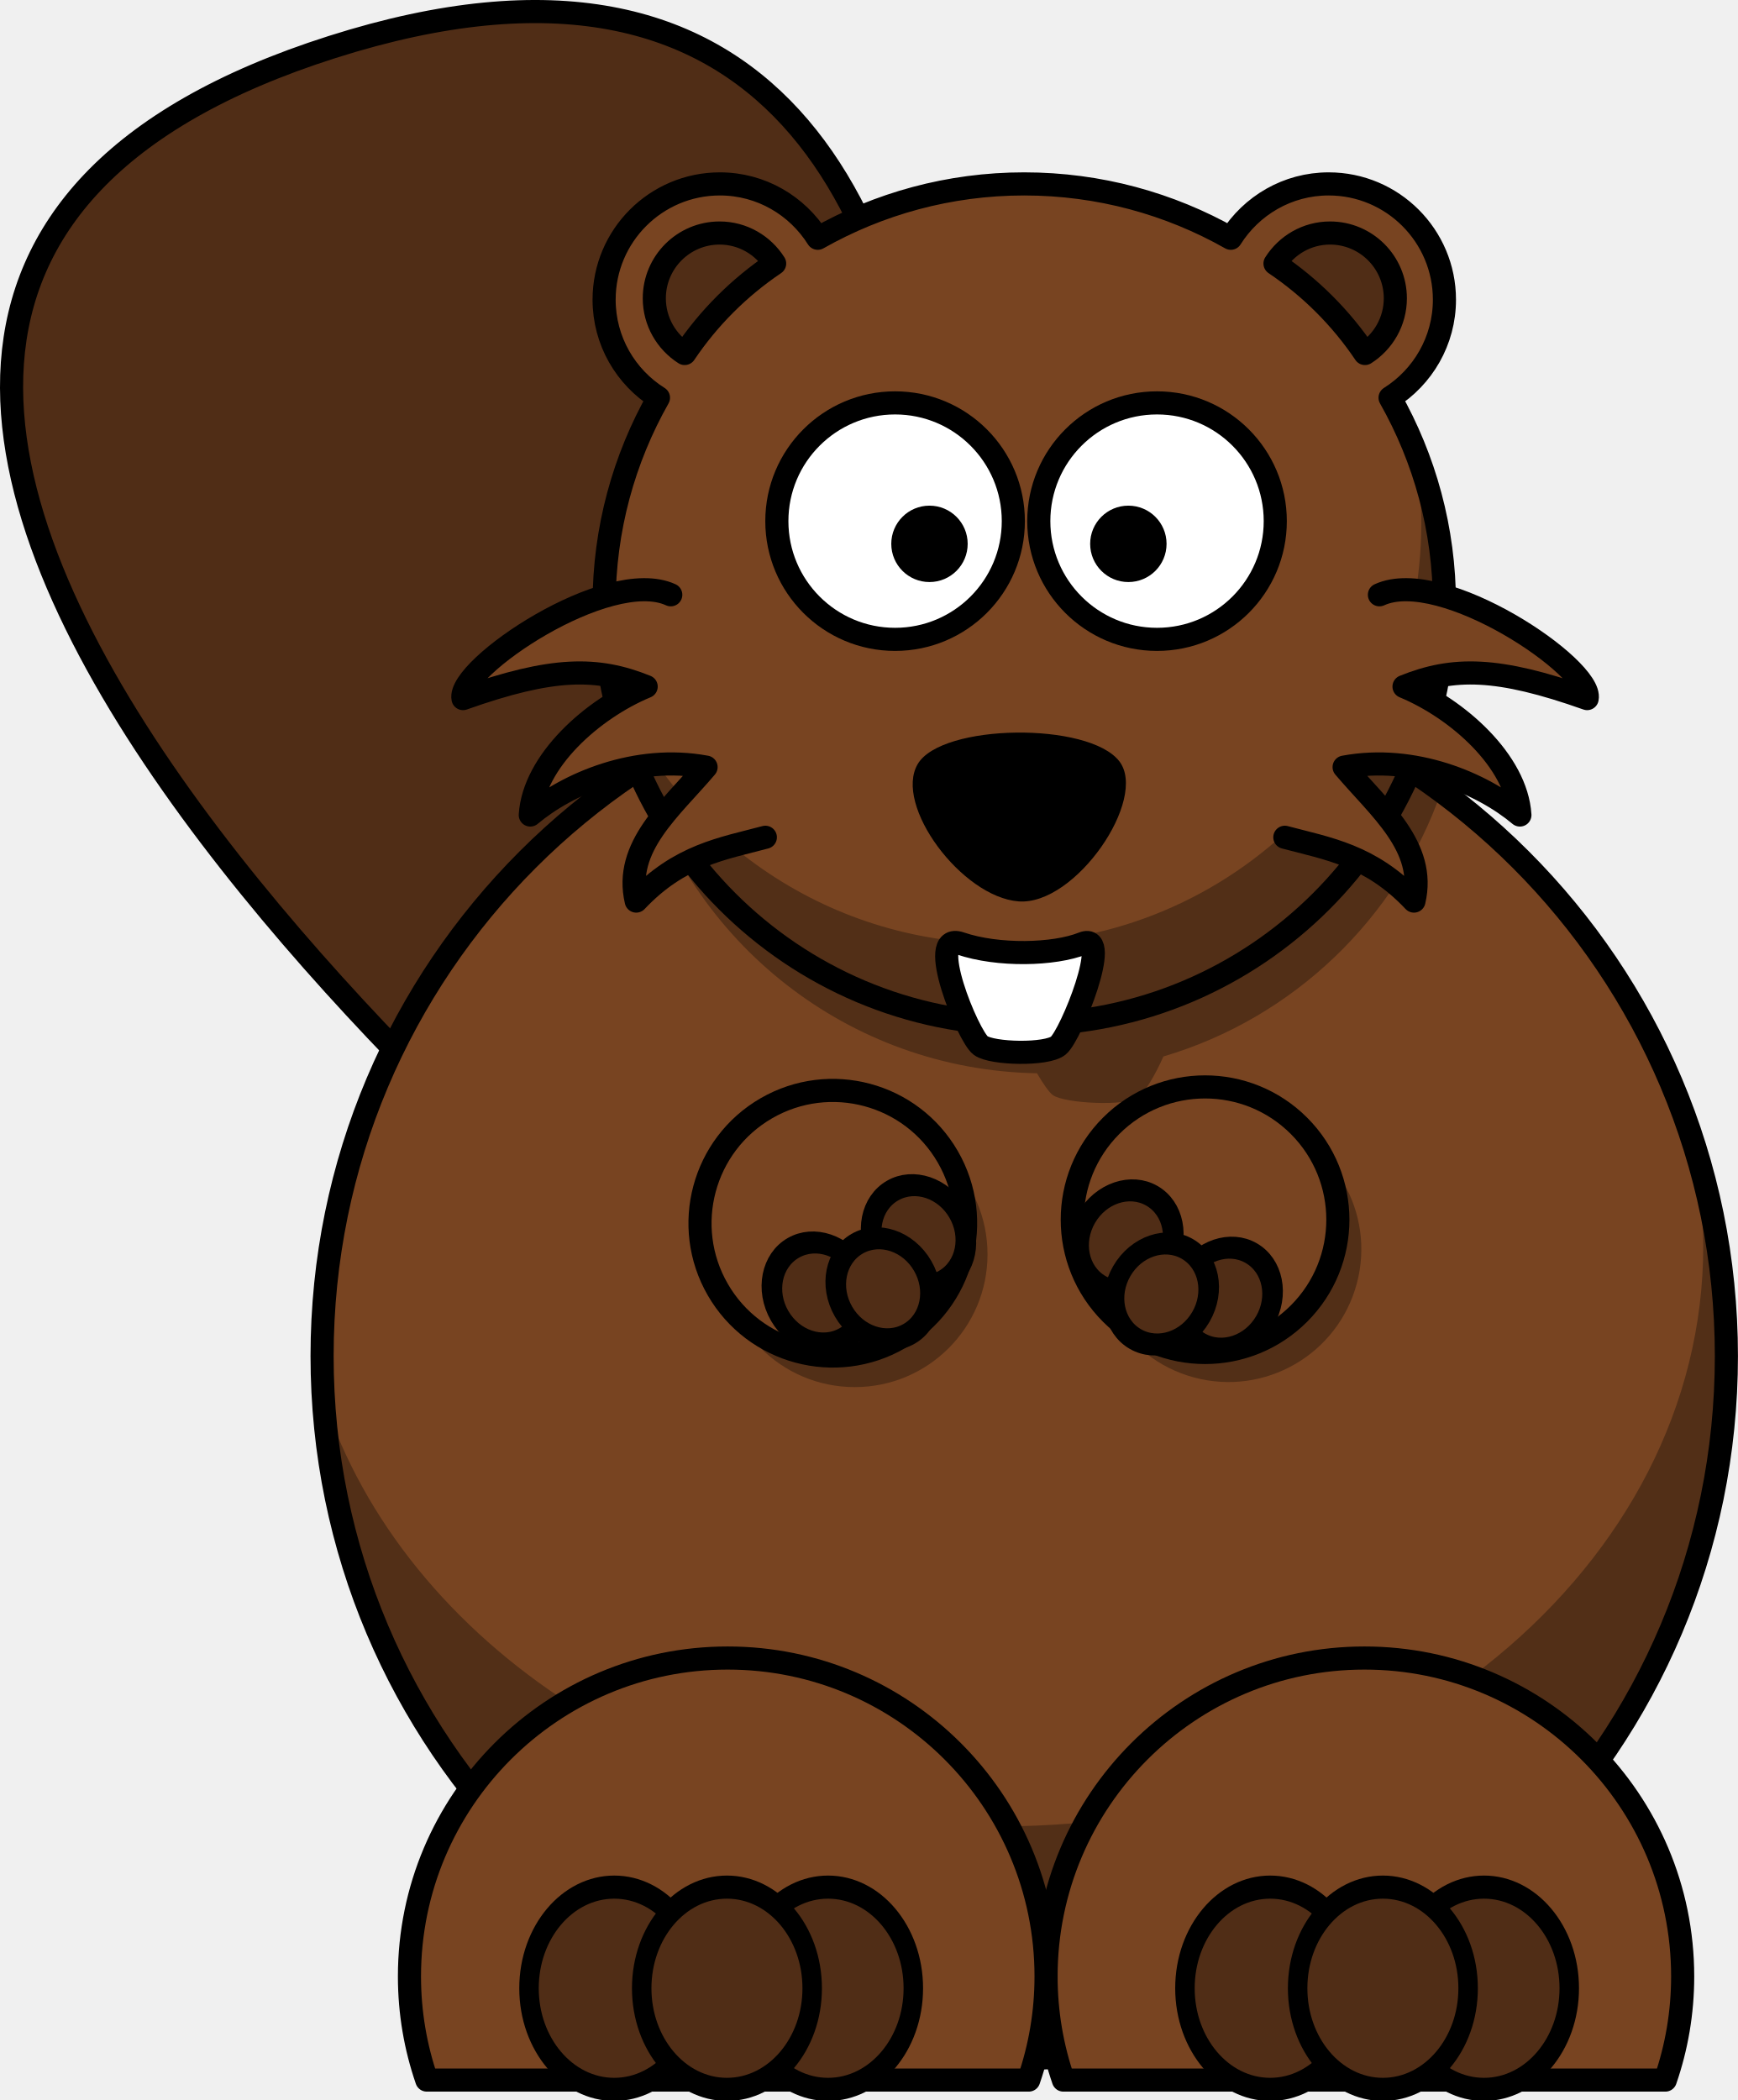
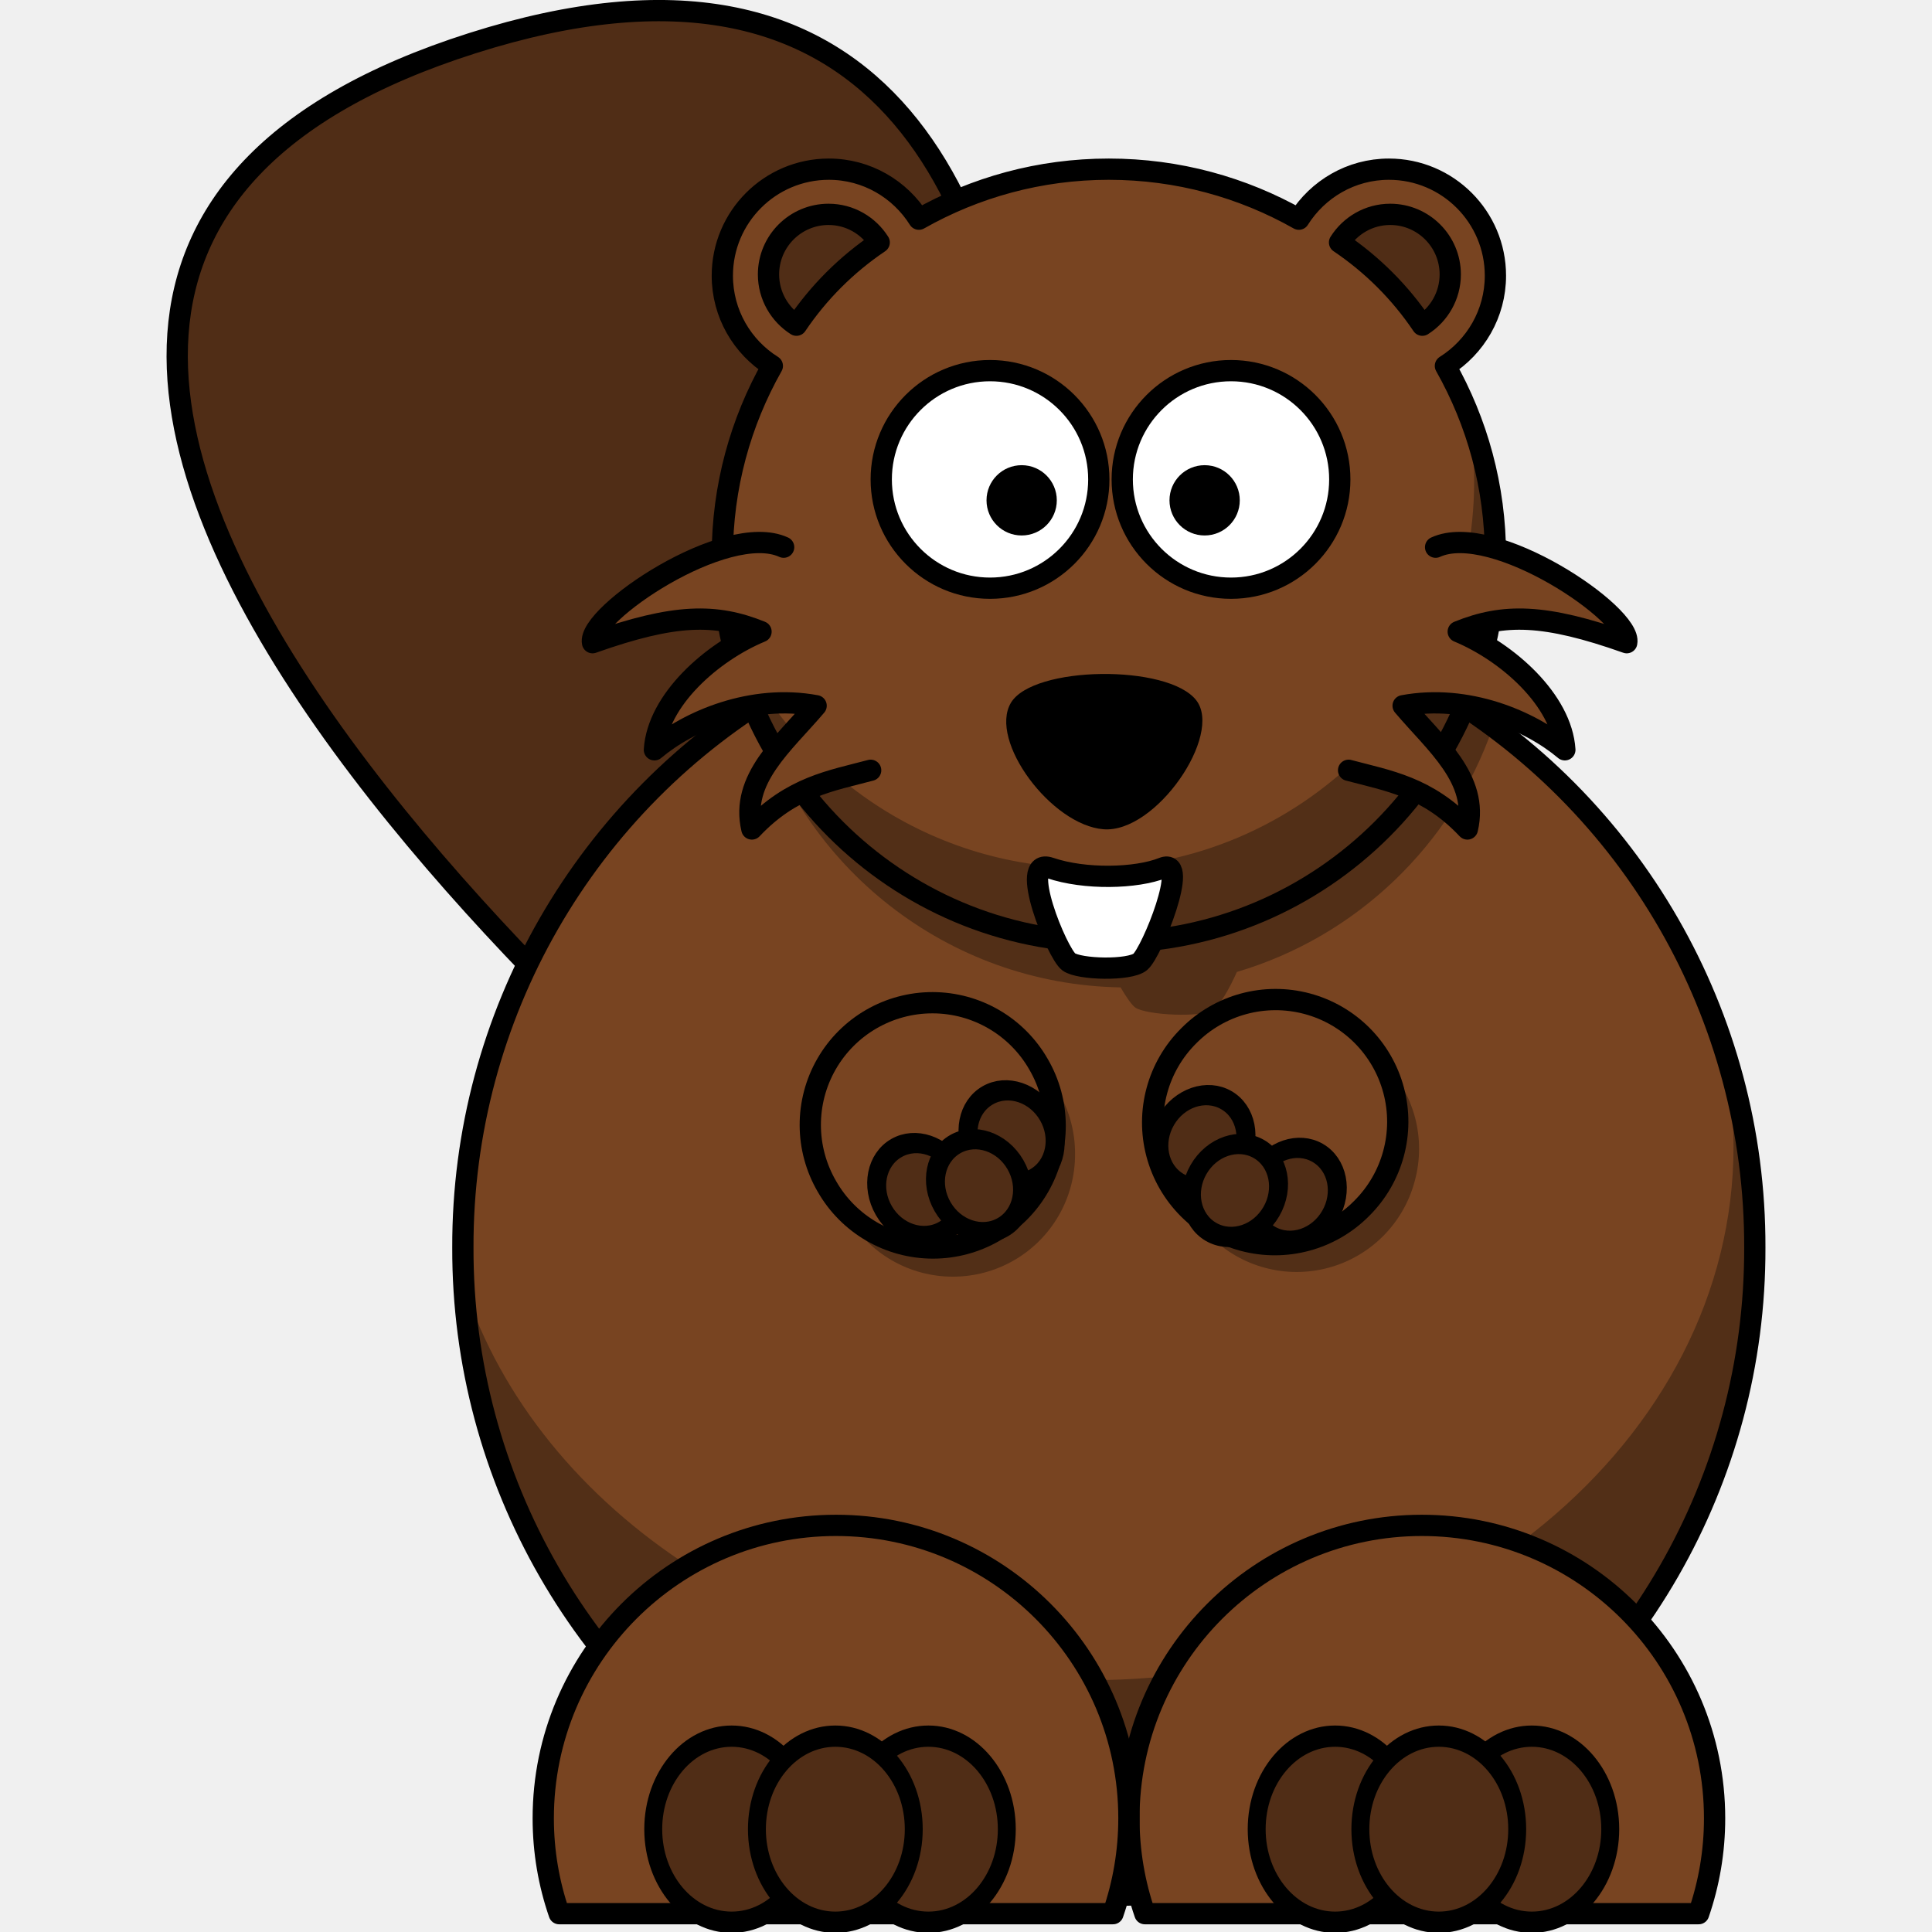
- <svg xmlns="http://www.w3.org/2000/svg" version="1.0" width="300.727" height="363.384" id="svg2">
+ <svg xmlns="http://www.w3.org/2000/svg" version="1.0" width="363.38" height="363.38" id="svg2">
  <defs id="defs4" />
-   <g transform="translate(-188.2314,-327.3145)" id="layer1">
-     <path d="M 305.139,553.934 C 305.139,553.934 92.502,384.164 245.742,335.438 C 399.184,286.647 339.08,545.449 339.08,545.449 L 305.139,553.934 z" id="path3223" style="fill:#502d16;fill-opacity:1;fill-rule:evenodd;stroke:#000000;stroke-width:4;stroke-linecap:butt;stroke-linejoin:round;stroke-miterlimit:4;stroke-dasharray:none;stroke-opacity:1" />
-     <path d="M 513.69,561.965 A 121.498,121.498 0 1 1 270.694,561.965 A 121.498,121.498 0 1 1 513.69,561.965 z" transform="translate(-26.73068,0)" id="path2385" style="fill:#784421;fill-opacity:1;fill-rule:nonzero;stroke:#000000;stroke-width:4;stroke-linecap:round;stroke-linejoin:round;stroke-miterlimit:4;stroke-dasharray:none;stroke-opacity:1" />
-     <path d="M 177.219,113.156 C 152.714,113.156 129.905,120.411 110.812,132.906 C 119.352,162.994 146.762,185.15 179.438,185.719 C 180.518,187.57 181.547,189.039 182.188,189.5 C 184.201,190.948 195.048,191.505 197.062,189.844 C 198.05,189.03 199.849,186.126 201.312,182.812 C 223.789,176.175 241.745,158.929 249.406,136.906 C 229.22,121.967 204.241,113.156 177.219,113.156 z" transform="translate(188.2314,327.3145)" id="path3302" style="fill:#000000;fill-opacity:0.314;fill-rule:nonzero;stroke:none;stroke-width:4;stroke-linecap:round;stroke-linejoin:round;stroke-miterlimit:4;stroke-dasharray:none;stroke-opacity:1" />
-     <path d="M 440.036,422.841 A 49.103,49.103 0 1 1 341.83,422.841 A 49.103,49.103 0 1 1 440.036,422.841 z" transform="matrix(0.4679487,-6.2367319e-8,6.2367319e-8,0.4679487,153.1932,346.4934)" id="path3242" style="fill:#000000;fill-opacity:0.314;fill-rule:nonzero;stroke:none;stroke-width:8.548;stroke-linecap:round;stroke-linejoin:round;stroke-miterlimit:4;stroke-dasharray:none;stroke-opacity:1" />
-     <path d="M 365.457,440.469 C 352.531,440.469 340.082,442.506 328.394,446.25 C 338.908,443.795 349.996,442.469 361.457,442.469 C 392.894,442.469 421.564,452.347 443.144,468.562 C 422.08,451.021 394.99,440.469 365.457,440.469 z M 480.519,522.844 C 482.114,529.332 482.957,536.031 482.957,542.906 C 482.957,598.35 428.524,643.344 361.457,643.344 C 305.373,643.344 258.146,611.885 244.176,569.156 C 247.9,632.881 300.803,683.469 365.457,683.469 C 432.524,683.469 486.957,629.035 486.957,561.969 C 486.957,548.286 484.695,535.12 480.519,522.844 z" id="path3276" style="fill:#000000;fill-opacity:0.314;fill-rule:nonzero;stroke:none;stroke-width:4;stroke-linecap:round;stroke-linejoin:round;stroke-miterlimit:4;stroke-dasharray:none;stroke-opacity:1" />
-     <path d="M 97.562,21.875 C 86.507,21.875 77.531,30.851 77.531,41.906 C 77.531,49.061 81.289,55.332 86.938,58.875 C 80.966,69.429 77.531,81.61 77.531,94.594 C 77.531,134.728 110.084,167.312 150.219,167.312 C 190.353,167.312 222.938,134.728 222.938,94.594 C 222.938,81.61 219.502,69.429 213.531,58.875 C 219.167,55.33 222.938,49.051 222.938,41.906 C 222.938,30.851 213.962,21.875 202.906,21.875 C 195.761,21.875 189.514,25.646 185.969,31.281 C 175.409,25.302 163.212,21.875 150.219,21.875 C 137.229,21.875 125.058,25.305 114.5,31.281 C 110.955,25.646 104.708,21.875 97.562,21.875 z" transform="translate(215.2329,337.263)" id="path2479" style="fill:#784421;fill-opacity:1;fill-rule:nonzero;stroke:#000000;stroke-width:4;stroke-linecap:round;stroke-linejoin:round;stroke-miterlimit:4;stroke-dasharray:none;stroke-opacity:1" />
-     <path d="M 424.332,614.219 C 393.926,614.219 369.238,638.907 369.238,669.312 C 369.238,675.599 370.296,681.621 372.238,687.25 L 476.394,687.25 C 478.337,681.621 479.394,675.599 479.394,669.312 C 479.394,638.907 454.738,614.219 424.332,614.219 z" id="path3163" style="fill:#784421;fill-opacity:1;fill-rule:nonzero;stroke:#000000;stroke-width:4;stroke-linecap:round;stroke-linejoin:round;stroke-miterlimit:4;stroke-dasharray:none;stroke-opacity:1" />
-     <path d="M 314.144,614.219 C 283.738,614.219 259.082,638.907 259.082,669.312 C 259.082,675.599 260.139,681.621 262.082,687.25 L 366.238,687.25 C 368.18,681.621 369.238,675.599 369.238,669.312 C 369.238,638.907 344.55,614.219 314.144,614.219 z" id="path3165" style="fill:#784421;fill-opacity:1;fill-rule:nonzero;stroke:#000000;stroke-width:4;stroke-linecap:round;stroke-linejoin:round;stroke-miterlimit:4;stroke-dasharray:none;stroke-opacity:1" />
-     <path d="M 371.418,413.398 A 9.443,9.443 0 1 1 352.532,413.398 A 9.443,9.443 0 1 1 371.418,413.398 z" transform="matrix(2.166667,0,0,2.166667,-441.1657,-478.2055)" id="path3177" style="fill:#ffffff;fill-opacity:1;fill-rule:nonzero;stroke:#000000;stroke-width:1.846;stroke-linecap:round;stroke-linejoin:round;stroke-miterlimit:4;stroke-dasharray:none;stroke-opacity:1" />
-     <path d="M 371.418,413.398 A 9.443,9.443 0 1 1 352.532,413.398 A 9.443,9.443 0 1 1 371.418,413.398 z" transform="matrix(2.166667,0,0,2.166667,-395.8401,-478.2055)" id="path3179" style="fill:#ffffff;fill-opacity:1;fill-rule:nonzero;stroke:#000000;stroke-width:1.846;stroke-linecap:round;stroke-linejoin:round;stroke-miterlimit:4;stroke-dasharray:none;stroke-opacity:1" />
-     <path d="M 377.083,426.933 A 6.61,6.61 0 1 1 363.863,426.933 A 6.61,6.61 0 1 1 377.083,426.933 z" transform="translate(13.00555,-5.510524)" id="path3183" style="fill:#000000;fill-opacity:1;fill-rule:nonzero;stroke:none;stroke-width:4;stroke-linecap:round;stroke-linejoin:round;stroke-miterlimit:4;stroke-dasharray:none;stroke-opacity:1" />
-     <path d="M 347.038,459.512 C 351.179,452.522 376.59,452.186 381.906,459.035 C 386.953,465.539 374.326,484.049 364.472,483.291 C 354.647,482.535 342.814,466.641 347.038,459.512 z" id="path3192" style="fill:#000000;fill-opacity:1;fill-rule:evenodd;stroke:none;stroke-width:1px;stroke-linecap:butt;stroke-linejoin:miter;stroke-opacity:1" />
-     <path d="M 354,671.862 A 17.5,17.5 0 1 1 319,671.862 A 17.5,17.5 0 1 1 354,671.862 z" transform="matrix(0.8428571,0,0,1,10.89789,-0.5)" id="path3220" style="fill:#502d16;fill-opacity:1;fill-rule:nonzero;stroke:#000000;stroke-width:4;stroke-linecap:round;stroke-linejoin:round;stroke-miterlimit:4;stroke-dasharray:none;stroke-opacity:1" />
-     <path d="M 354,671.862 A 17.5,17.5 0 1 1 319,671.862 A 17.5,17.5 0 1 1 354,671.862 z" transform="matrix(0.8428571,0,0,1,47.89789,-0.5)" id="path3224" style="fill:#502d16;fill-opacity:1;fill-rule:nonzero;stroke:#000000;stroke-width:4;stroke-linecap:round;stroke-linejoin:round;stroke-miterlimit:4;stroke-dasharray:none;stroke-opacity:1" />
-     <path d="M 354,671.862 A 17.5,17.5 0 1 1 319,671.862 A 17.5,17.5 0 1 1 354,671.862 z" transform="matrix(0.8428571,0,0,1,30.39789,-0.5)" id="path3222" style="fill:#502d16;fill-opacity:1;fill-rule:nonzero;stroke:#000000;stroke-width:4;stroke-linecap:round;stroke-linejoin:round;stroke-miterlimit:4;stroke-dasharray:none;stroke-opacity:1" />
-     <path d="M 354,671.862 A 17.5,17.5 0 1 1 319,671.862 A 17.5,17.5 0 1 1 354,671.862 z" transform="matrix(0.8428571,0,0,1,124.3979,-0.5)" id="path3226" style="fill:#502d16;fill-opacity:1;fill-rule:nonzero;stroke:#000000;stroke-width:4;stroke-linecap:round;stroke-linejoin:round;stroke-miterlimit:4;stroke-dasharray:none;stroke-opacity:1" />
-     <path d="M 354,671.862 A 17.5,17.5 0 1 1 319,671.862 A 17.5,17.5 0 1 1 354,671.862 z" transform="matrix(0.8428571,0,0,1,161.3979,-0.5)" id="path3228" style="fill:#502d16;fill-opacity:1;fill-rule:nonzero;stroke:#000000;stroke-width:4;stroke-linecap:round;stroke-linejoin:round;stroke-miterlimit:4;stroke-dasharray:none;stroke-opacity:1" />
-     <path d="M 354,671.862 A 17.5,17.5 0 1 1 319,671.862 A 17.5,17.5 0 1 1 354,671.862 z" transform="matrix(0.8428571,0,0,1,143.8979,-0.5)" id="path3230" style="fill:#502d16;fill-opacity:1;fill-rule:nonzero;stroke:#000000;stroke-width:4;stroke-linecap:round;stroke-linejoin:round;stroke-miterlimit:4;stroke-dasharray:none;stroke-opacity:1" />
-     <path d="M 440.036,422.841 A 49.103,49.103 0 1 1 341.83,422.841 A 49.103,49.103 0 1 1 440.036,422.841 z" transform="matrix(0.4520038,0.121114,-0.121114,0.4520038,275.3183,305.0075)" id="path3244" style="fill:#000000;fill-opacity:0.314;fill-rule:nonzero;stroke:none;stroke-width:8.548;stroke-linecap:round;stroke-linejoin:round;stroke-miterlimit:4;stroke-dasharray:none;stroke-opacity:1" />
-     <path d="M 440.036,422.841 A 49.103,49.103 0 1 1 341.83,422.841 A 49.103,49.103 0 1 1 440.036,422.841 z" transform="matrix(0.4052555,-0.2339743,0.2339743,0.4052555,74.97529,459.0922)" id="path3159" style="fill:#784421;fill-opacity:1;fill-rule:nonzero;stroke:#000000;stroke-width:8.548;stroke-linecap:round;stroke-linejoin:round;stroke-miterlimit:4;stroke-dasharray:none;stroke-opacity:1" />
-     <path d="M 440.036,422.841 A 49.103,49.103 0 1 1 341.83,422.841 A 49.103,49.103 0 1 1 440.036,422.841 z" transform="matrix(0.3308897,0.3308897,-0.3308897,0.3308897,407.3094,269.1022)" id="path3161" style="fill:#784421;fill-opacity:1;fill-rule:nonzero;stroke:#000000;stroke-width:8.548;stroke-linecap:round;stroke-linejoin:round;stroke-miterlimit:4;stroke-dasharray:none;stroke-opacity:1" />
-     <path d="M 354,671.862 A 17.5,17.5 0 1 1 319,671.862 A 17.5,17.5 0 1 1 354,671.862 z" transform="matrix(0.3913429,-0.2259419,0.2571428,0.4453845,25.53711,327.8448)" id="path3264" style="fill:#502d16;fill-opacity:1;fill-rule:nonzero;stroke:#000000;stroke-width:7.618;stroke-linecap:round;stroke-linejoin:round;stroke-miterlimit:4;stroke-dasharray:none;stroke-opacity:1" />
-     <path d="M 354,671.862 A 17.5,17.5 0 1 1 319,671.862 A 17.5,17.5 0 1 1 354,671.862 z" transform="matrix(0.3913429,-0.2259419,0.2571428,0.4453845,42.7164,317.9264)" id="path3266" style="fill:#502d16;fill-opacity:1;fill-rule:nonzero;stroke:#000000;stroke-width:7.618;stroke-linecap:round;stroke-linejoin:round;stroke-miterlimit:4;stroke-dasharray:none;stroke-opacity:1" />
-     <path d="M 354,671.862 A 17.5,17.5 0 1 1 319,671.862 A 17.5,17.5 0 1 1 354,671.862 z" transform="matrix(0.3913429,-0.2259419,0.2571428,0.4453845,36.59106,327.1175)" id="path3268" style="fill:#502d16;fill-opacity:1;fill-rule:nonzero;stroke:#000000;stroke-width:7.618;stroke-linecap:round;stroke-linejoin:round;stroke-miterlimit:4;stroke-dasharray:none;stroke-opacity:1" />
-     <path d="M 354,671.862 A 17.5,17.5 0 1 1 319,671.862 A 17.5,17.5 0 1 1 354,671.862 z" transform="matrix(-0.3913429,-0.2259419,-0.2571428,0.4453845,704.6906,328.7456)" id="path3270" style="fill:#502d16;fill-opacity:1;fill-rule:nonzero;stroke:#000000;stroke-width:7.618;stroke-linecap:round;stroke-linejoin:round;stroke-miterlimit:4;stroke-dasharray:none;stroke-opacity:1" />
-     <path d="M 354,671.862 A 17.5,17.5 0 1 1 319,671.862 A 17.5,17.5 0 1 1 354,671.862 z" transform="matrix(-0.3913429,-0.2259419,-0.2571428,0.4453845,687.5113,318.8271)" id="path3272" style="fill:#502d16;fill-opacity:1;fill-rule:nonzero;stroke:#000000;stroke-width:7.618;stroke-linecap:round;stroke-linejoin:round;stroke-miterlimit:4;stroke-dasharray:none;stroke-opacity:1" />
-     <path d="M 354,671.862 A 17.5,17.5 0 1 1 319,671.862 A 17.5,17.5 0 1 1 354,671.862 z" transform="matrix(-0.3913429,-0.2259419,-0.2571428,0.4453845,693.6366,328.0183)" id="path3274" style="fill:#502d16;fill-opacity:1;fill-rule:nonzero;stroke:#000000;stroke-width:7.618;stroke-linecap:round;stroke-linejoin:round;stroke-miterlimit:4;stroke-dasharray:none;stroke-opacity:1" />
-     <path d="M 418.38,367.636 C 414.363,367.636 410.855,369.752 408.853,372.915 C 414.996,377.054 420.286,382.337 424.421,388.484 C 427.574,386.48 429.675,382.942 429.675,378.932 C 429.675,372.698 424.613,367.636 418.38,367.636 z" id="path2483" style="fill:#502d16;fill-opacity:1;fill-rule:nonzero;stroke:#000000;stroke-width:4;stroke-linecap:round;stroke-linejoin:round;stroke-miterlimit:4;stroke-dasharray:none;stroke-opacity:1" />
-     <path d="M 377.083,426.933 A 6.61,6.61 0 1 1 363.863,426.933 A 6.61,6.61 0 1 1 377.083,426.933 z" transform="translate(-21.40872,-5.510524)" id="path2515" style="fill:#000000;fill-opacity:1;fill-rule:nonzero;stroke:none;stroke-width:4;stroke-linecap:round;stroke-linejoin:round;stroke-miterlimit:4;stroke-dasharray:none;stroke-opacity:1" />
-     <path d="M 312.745,367.636 C 316.763,367.636 320.271,369.752 322.273,372.915 C 316.129,377.054 310.839,382.337 306.705,388.484 C 303.552,386.48 301.45,382.942 301.45,378.932 C 301.45,372.698 306.512,367.636 312.745,367.636 z" id="path2523" style="fill:#502d16;fill-opacity:1;fill-rule:nonzero;stroke:#000000;stroke-width:4;stroke-linecap:round;stroke-linejoin:round;stroke-miterlimit:4;stroke-dasharray:none;stroke-opacity:1" />
-     <path d="M 217.812,67.812 C 218.554,71.964 218.938,76.23 218.938,80.594 C 218.938,120.728 186.353,153.312 146.219,153.312 C 115.58,153.312 89.38,134.31 78.688,107.469 C 84.77,141.468 114.479,167.312 150.219,167.312 C 190.353,167.312 222.938,134.728 222.938,94.594 C 222.938,85.131 221.114,76.103 217.812,67.812 z" transform="translate(215.2329,337.263)" id="path2525" style="fill:#000000;fill-opacity:0.314;fill-rule:nonzero;stroke:none;stroke-width:4;stroke-linecap:round;stroke-linejoin:round;stroke-miterlimit:4;stroke-dasharray:none;stroke-opacity:1" />
-     <path d="M 426.92,430.236 C 437.785,425.24 463.941,442.955 462.867,448.199 C 447.347,442.695 439.663,442.69 431.177,446.122 C 440.473,449.982 450.639,459.022 451.229,468.344 C 444.776,462.914 432.92,457.801 420.812,460.054 C 426.887,467.233 435.12,473.834 432.898,483.237 C 425.378,475.269 417.974,474.179 410.554,472.197" id="path2413" style="fill:#784421;fill-opacity:1;fill-rule:evenodd;stroke:#000000;stroke-width:4;stroke-linecap:round;stroke-linejoin:round;stroke-miterlimit:4;stroke-dasharray:none;stroke-opacity:1" />
-     <path d="M 304.298,430.236 C 293.433,425.24 267.277,442.955 268.351,448.199 C 283.871,442.695 291.556,442.69 300.042,446.122 C 290.745,449.982 280.579,459.022 279.989,468.344 C 286.442,462.914 298.298,457.801 310.407,460.054 C 304.331,467.233 296.098,473.834 298.321,483.237 C 305.84,475.269 313.245,474.179 320.664,472.197" id="path3197" style="fill:#784421;fill-opacity:1;fill-rule:evenodd;stroke:#000000;stroke-width:4;stroke-linecap:round;stroke-linejoin:round;stroke-miterlimit:4;stroke-dasharray:none;stroke-opacity:1" />
-     <path d="M 354.394,490.565 C 360.922,492.792 370.619,492.555 375.607,490.565 C 380.725,488.523 373.563,506.43 371.364,508.243 C 369.349,509.904 359.943,509.691 357.929,508.243 C 355.761,506.683 348.286,488.481 354.394,490.565 z" id="path3225" style="fill:#ffffff;fill-opacity:1;fill-rule:evenodd;stroke:#000000;stroke-width:4;stroke-linecap:butt;stroke-linejoin:round;stroke-miterlimit:4;stroke-dasharray:none;stroke-opacity:1" />
+   <g transform="translate(-156.9052,-327.3183)" id="layer1">
+     <path d="m 305.139,553.934 c 0,0 -212.636,-169.77 -59.397,-218.496 153.442,-48.79 93.338,210.011 93.338,210.011 l -33.941,8.485 z" id="path3223" style="fill:#502d16;fill-opacity:1;fill-rule:evenodd;stroke:#000000;stroke-width:4;stroke-linecap:butt;stroke-linejoin:round;stroke-miterlimit:4;stroke-opacity:1;stroke-dasharray:none" />
+     <path d="m 513.69,561.965 a 121.498,121.498 0 1 1 -242.995,0 121.498,121.498 0 1 1 242.995,0 z" transform="translate(-26.73068,0)" id="path2385" style="fill:#784421;fill-opacity:1;fill-rule:nonzero;stroke:#000000;stroke-width:4;stroke-linecap:round;stroke-linejoin:round;stroke-miterlimit:4;stroke-opacity:1;stroke-dasharray:none" />
+     <path d="m 177.219,113.156 c -24.505,0 -47.314,7.255 -66.406,19.75 8.539,30.087 35.95,52.243 68.625,52.812 1.08,1.852 2.109,3.321 2.75,3.781 2.014,1.448 12.86,2.005 14.875,0.344 0.988,-0.814 2.787,-3.717 4.25,-7.031 22.476,-6.638 40.432,-23.883 48.094,-45.906 -20.186,-14.939 -45.165,-23.75 -72.188,-23.75 z" transform="translate(188.2314,327.3145)" id="path3302" style="fill:#000000;fill-opacity:0.314;fill-rule:nonzero;stroke:none" />
+     <path d="m 440.036,422.841 a 49.103,49.103 0 1 1 -98.205,0 49.103,49.103 0 1 1 98.205,0 z" transform="matrix(0.4679487,-6.2367319e-8,6.2367319e-8,0.4679487,153.1932,346.4934)" id="path3242" style="fill:#000000;fill-opacity:0.314;fill-rule:nonzero;stroke:none" />
+     <path d="m 365.457,440.469 c -12.925,0 -25.375,2.037 -37.062,5.781 10.514,-2.455 21.602,-3.781 33.062,-3.781 31.438,0 60.108,9.878 81.688,26.094 -21.064,-17.541 -48.154,-28.094 -77.688,-28.094 z m 115.062,82.375 c 1.594,6.488 2.438,13.187 2.438,20.062 1e-5,55.444 -54.433,100.438 -121.5,100.438 -56.084,2e-5 -103.311,-31.459 -117.281,-74.188 3.724,63.725 56.628,114.312 121.281,114.312 67.067,0 121.5,-54.433 121.5,-121.5 0,-13.683 -2.261,-26.849 -6.438,-39.125 z" id="path3276" style="fill:#000000;fill-opacity:0.314;fill-rule:nonzero;stroke:none" />
+     <path d="m 97.562,21.875 c -11.055,0 -20.031,8.976 -20.031,20.031 0,7.155 3.758,13.426 9.406,16.969 -5.971,10.554 -9.406,22.735 -9.406,35.719 0,40.134 32.553,72.719 72.688,72.719 40.134,0 72.719,-32.584 72.719,-72.719 0,-12.984 -3.435,-25.165 -9.406,-35.719 5.636,-3.545 9.406,-9.824 9.406,-16.969 0,-11.055 -8.976,-20.031 -20.031,-20.031 -7.145,0 -13.392,3.771 -16.938,9.406 -10.56,-5.979 -22.757,-9.406 -35.75,-9.406 -12.99,0 -25.161,3.43 -35.719,9.406 C 110.955,25.646 104.708,21.875 97.562,21.875 z" transform="translate(215.2329,337.263)" id="path2479" style="fill:#784421;fill-opacity:1;fill-rule:nonzero;stroke:#000000;stroke-width:4;stroke-linecap:round;stroke-linejoin:round;stroke-miterlimit:4;stroke-opacity:1;stroke-dasharray:none" />
+     <path d="m 424.332,614.219 c -30.406,0 -55.094,24.688 -55.094,55.094 0,6.287 1.058,12.308 3,17.938 l 104.156,0 c 1.942,-5.629 3,-11.651 3,-17.938 0,-30.406 -24.657,-55.094 -55.062,-55.094 z" id="path3163" style="fill:#784421;fill-opacity:1;fill-rule:nonzero;stroke:#000000;stroke-width:4;stroke-linecap:round;stroke-linejoin:round;stroke-miterlimit:4;stroke-opacity:1;stroke-dasharray:none" />
+     <path d="m 314.144,614.219 c -30.406,0 -55.062,24.688 -55.062,55.094 0,6.287 1.058,12.308 3,17.938 l 104.156,0 c 1.942,-5.629 3,-11.651 3,-17.938 0,-30.406 -24.688,-55.094 -55.094,-55.094 z" id="path3165" style="fill:#784421;fill-opacity:1;fill-rule:nonzero;stroke:#000000;stroke-width:4;stroke-linecap:round;stroke-linejoin:round;stroke-miterlimit:4;stroke-opacity:1;stroke-dasharray:none" />
+     <path d="m 371.418,413.398 a 9.443,9.443 0 1 1 -18.886,0 9.443,9.443 0 1 1 18.886,0 z" transform="matrix(2.166667,0,0,2.166667,-441.1657,-478.2055)" id="path3177" style="fill:#ffffff;fill-opacity:1;fill-rule:nonzero;stroke:#000000;stroke-width:1.846;stroke-linecap:round;stroke-linejoin:round;stroke-miterlimit:4;stroke-opacity:1;stroke-dasharray:none" />
+     <path d="m 371.418,413.398 a 9.443,9.443 0 1 1 -18.886,0 9.443,9.443 0 1 1 18.886,0 z" transform="matrix(2.166667,0,0,2.166667,-395.8401,-478.2055)" id="path3179" style="fill:#ffffff;fill-opacity:1;fill-rule:nonzero;stroke:#000000;stroke-width:1.846;stroke-linecap:round;stroke-linejoin:round;stroke-miterlimit:4;stroke-opacity:1;stroke-dasharray:none" />
+     <path d="m 377.083,426.933 a 6.61,6.61 0 1 1 -13.22,0 6.61,6.61 0 1 1 13.22,0 z" transform="translate(13.00555,-5.510524)" id="path3183" style="fill:#000000;fill-opacity:1;fill-rule:nonzero;stroke:none" />
+     <path d="m 347.038,459.512 c 4.141,-6.99 29.553,-7.326 34.868,-0.477 5.047,6.504 -7.58,25.014 -17.434,24.256 -9.825,-0.756 -21.658,-16.65 -17.434,-23.779 z" id="path3192" style="fill:#000000;fill-opacity:1;fill-rule:evenodd;stroke:none" />
+     <path d="m 354,671.862 a 17.5,17.5 0 1 1 -35,0 17.5,17.5 0 1 1 35,0 z" transform="matrix(0.8428571,0,0,1,10.89789,-0.5)" id="path3220" style="fill:#502d16;fill-opacity:1;fill-rule:nonzero;stroke:#000000;stroke-width:4;stroke-linecap:round;stroke-linejoin:round;stroke-miterlimit:4;stroke-opacity:1;stroke-dasharray:none" />
+     <path d="m 354,671.862 a 17.5,17.5 0 1 1 -35,0 17.5,17.5 0 1 1 35,0 z" transform="matrix(0.8428571,0,0,1,47.89789,-0.5)" id="path3224" style="fill:#502d16;fill-opacity:1;fill-rule:nonzero;stroke:#000000;stroke-width:4;stroke-linecap:round;stroke-linejoin:round;stroke-miterlimit:4;stroke-opacity:1;stroke-dasharray:none" />
+     <path d="m 354,671.862 a 17.5,17.5 0 1 1 -35,0 17.5,17.5 0 1 1 35,0 z" transform="matrix(0.8428571,0,0,1,30.39789,-0.5)" id="path3222" style="fill:#502d16;fill-opacity:1;fill-rule:nonzero;stroke:#000000;stroke-width:4;stroke-linecap:round;stroke-linejoin:round;stroke-miterlimit:4;stroke-opacity:1;stroke-dasharray:none" />
+     <path d="m 354,671.862 a 17.5,17.5 0 1 1 -35,0 17.5,17.5 0 1 1 35,0 z" transform="matrix(0.8428571,0,0,1,124.3979,-0.5)" id="path3226" style="fill:#502d16;fill-opacity:1;fill-rule:nonzero;stroke:#000000;stroke-width:4;stroke-linecap:round;stroke-linejoin:round;stroke-miterlimit:4;stroke-opacity:1;stroke-dasharray:none" />
+     <path d="m 354,671.862 a 17.5,17.5 0 1 1 -35,0 17.5,17.5 0 1 1 35,0 z" transform="matrix(0.8428571,0,0,1,161.3979,-0.5)" id="path3228" style="fill:#502d16;fill-opacity:1;fill-rule:nonzero;stroke:#000000;stroke-width:4;stroke-linecap:round;stroke-linejoin:round;stroke-miterlimit:4;stroke-opacity:1;stroke-dasharray:none" />
+     <path d="m 354,671.862 a 17.5,17.5 0 1 1 -35,0 17.5,17.5 0 1 1 35,0 z" transform="matrix(0.8428571,0,0,1,143.8979,-0.5)" id="path3230" style="fill:#502d16;fill-opacity:1;fill-rule:nonzero;stroke:#000000;stroke-width:4;stroke-linecap:round;stroke-linejoin:round;stroke-miterlimit:4;stroke-opacity:1;stroke-dasharray:none" />
+     <path d="m 440.036,422.841 a 49.103,49.103 0 1 1 -98.205,0 49.103,49.103 0 1 1 98.205,0 z" transform="matrix(0.4520038,0.121114,-0.121114,0.4520038,275.3183,305.0075)" id="path3244" style="fill:#000000;fill-opacity:0.314;fill-rule:nonzero;stroke:none" />
+     <path d="m 440.036,422.841 a 49.103,49.103 0 1 1 -98.205,0 49.103,49.103 0 1 1 98.205,0 z" transform="matrix(0.4052555,-0.2339743,0.2339743,0.4052555,74.97529,459.0922)" id="path3159" style="fill:#784421;fill-opacity:1;fill-rule:nonzero;stroke:#000000;stroke-width:8.548;stroke-linecap:round;stroke-linejoin:round;stroke-miterlimit:4;stroke-opacity:1;stroke-dasharray:none" />
+     <path d="m 440.036,422.841 a 49.103,49.103 0 1 1 -98.205,0 49.103,49.103 0 1 1 98.205,0 z" transform="matrix(0.3308897,0.3308897,-0.3308897,0.3308897,407.3094,269.1022)" id="path3161" style="fill:#784421;fill-opacity:1;fill-rule:nonzero;stroke:#000000;stroke-width:8.548;stroke-linecap:round;stroke-linejoin:round;stroke-miterlimit:4;stroke-opacity:1;stroke-dasharray:none" />
+     <path d="m 354,671.862 a 17.5,17.5 0 1 1 -35,0 17.5,17.5 0 1 1 35,0 z" transform="matrix(0.3913429,-0.2259419,0.2571428,0.4453845,25.53711,327.8448)" id="path3264" style="fill:#502d16;fill-opacity:1;fill-rule:nonzero;stroke:#000000;stroke-width:7.618;stroke-linecap:round;stroke-linejoin:round;stroke-miterlimit:4;stroke-opacity:1;stroke-dasharray:none" />
+     <path d="m 354,671.862 a 17.5,17.5 0 1 1 -35,0 17.5,17.5 0 1 1 35,0 z" transform="matrix(0.3913429,-0.2259419,0.2571428,0.4453845,42.7164,317.9264)" id="path3266" style="fill:#502d16;fill-opacity:1;fill-rule:nonzero;stroke:#000000;stroke-width:7.618;stroke-linecap:round;stroke-linejoin:round;stroke-miterlimit:4;stroke-opacity:1;stroke-dasharray:none" />
+     <path d="m 354,671.862 a 17.5,17.5 0 1 1 -35,0 17.5,17.5 0 1 1 35,0 z" transform="matrix(0.3913429,-0.2259419,0.2571428,0.4453845,36.59106,327.1175)" id="path3268" style="fill:#502d16;fill-opacity:1;fill-rule:nonzero;stroke:#000000;stroke-width:7.618;stroke-linecap:round;stroke-linejoin:round;stroke-miterlimit:4;stroke-opacity:1;stroke-dasharray:none" />
+     <path d="m 354,671.862 a 17.5,17.5 0 1 1 -35,0 17.5,17.5 0 1 1 35,0 z" transform="matrix(-0.3913429,-0.2259419,-0.2571428,0.4453845,704.6906,328.7456)" id="path3270" style="fill:#502d16;fill-opacity:1;fill-rule:nonzero;stroke:#000000;stroke-width:7.618;stroke-linecap:round;stroke-linejoin:round;stroke-miterlimit:4;stroke-opacity:1;stroke-dasharray:none" />
+     <path d="m 354,671.862 a 17.5,17.5 0 1 1 -35,0 17.5,17.5 0 1 1 35,0 z" transform="matrix(-0.3913429,-0.2259419,-0.2571428,0.4453845,687.5113,318.8271)" id="path3272" style="fill:#502d16;fill-opacity:1;fill-rule:nonzero;stroke:#000000;stroke-width:7.618;stroke-linecap:round;stroke-linejoin:round;stroke-miterlimit:4;stroke-opacity:1;stroke-dasharray:none" />
+     <path d="m 354,671.862 a 17.5,17.5 0 1 1 -35,0 17.5,17.5 0 1 1 35,0 z" transform="matrix(-0.3913429,-0.2259419,-0.2571428,0.4453845,693.6366,328.0183)" id="path3274" style="fill:#502d16;fill-opacity:1;fill-rule:nonzero;stroke:#000000;stroke-width:7.618;stroke-linecap:round;stroke-linejoin:round;stroke-miterlimit:4;stroke-opacity:1;stroke-dasharray:none" />
+     <path d="m 418.38,367.636 c -4.018,0 -7.526,2.116 -9.527,5.279 6.143,4.138 11.433,9.422 15.568,15.568 3.153,-2.004 5.255,-5.542 5.255,-9.552 0,-6.233 -5.062,-11.296 -11.295,-11.296 z" id="path2483" style="fill:#502d16;fill-opacity:1;fill-rule:nonzero;stroke:#000000;stroke-width:4;stroke-linecap:round;stroke-linejoin:round;stroke-miterlimit:4;stroke-opacity:1;stroke-dasharray:none" />
+     <path d="m 377.083,426.933 a 6.61,6.61 0 1 1 -13.22,0 6.61,6.61 0 1 1 13.22,0 z" transform="translate(-21.40872,-5.510524)" id="path2515" style="fill:#000000;fill-opacity:1;fill-rule:nonzero;stroke:none" />
+     <path d="m 312.745,367.636 c 4.018,0 7.526,2.116 9.527,5.279 -6.143,4.138 -11.433,9.422 -15.568,15.568 -3.153,-2.004 -5.255,-5.542 -5.255,-9.552 0,-6.233 5.062,-11.296 11.295,-11.296 z" id="path2523" style="fill:#502d16;fill-opacity:1;fill-rule:nonzero;stroke:#000000;stroke-width:4;stroke-linecap:round;stroke-linejoin:round;stroke-miterlimit:4;stroke-opacity:1;stroke-dasharray:none" />
+     <path d="m 217.812,67.812 c 0.742,4.151 1.125,8.417 1.125,12.781 1e-5,40.134 -32.584,72.719 -72.719,72.719 -30.638,0 -56.839,-19.003 -67.531,-45.844 6.082,34 35.792,59.844 71.531,59.844 40.134,0 72.719,-32.584 72.719,-72.719 0,-9.462 -1.824,-18.491 -5.125,-26.781 z" transform="translate(215.2329,337.263)" id="path2525" style="fill:#000000;fill-opacity:0.314;fill-rule:nonzero;stroke:none" />
+     <path d="m 426.92,430.236 c 10.865,-4.995 37.021,12.72 35.947,17.963 -15.52,-5.503 -23.204,-5.509 -31.69,-2.077 9.296,3.86 19.463,12.901 20.053,22.222 -6.453,-5.43 -18.31,-10.543 -30.418,-8.289 6.076,7.179 14.309,13.78 12.086,23.182 -7.519,-7.968 -14.924,-9.058 -22.343,-11.04" id="path2413" style="fill:#784421;fill-opacity:1;fill-rule:evenodd;stroke:#000000;stroke-width:4;stroke-linecap:round;stroke-linejoin:round;stroke-miterlimit:4;stroke-opacity:1;stroke-dasharray:none" />
+     <path d="m 304.298,430.236 c -10.865,-4.995 -37.021,12.72 -35.947,17.963 15.52,-5.503 23.204,-5.509 31.69,-2.077 -9.296,3.86 -19.463,12.901 -20.053,22.222 6.453,-5.43 18.31,-10.543 30.418,-8.289 -6.076,7.179 -14.309,13.78 -12.086,23.182 7.519,-7.968 14.924,-9.058 22.343,-11.04" id="path3197" style="fill:#784421;fill-opacity:1;fill-rule:evenodd;stroke:#000000;stroke-width:4;stroke-linecap:round;stroke-linejoin:round;stroke-miterlimit:4;stroke-opacity:1;stroke-dasharray:none" />
+     <path d="m 354.394,490.565 c 6.529,2.227 16.226,1.99 21.213,10e-6 5.118,-2.042 -2.044,15.865 -4.243,17.678 -2.015,1.661 -11.421,1.448 -13.435,0 -2.168,-1.559 -9.643,-19.761 -3.536,-17.678 z" id="path3225" style="fill:#ffffff;fill-opacity:1;fill-rule:evenodd;stroke:#000000;stroke-width:4;stroke-linecap:butt;stroke-linejoin:round;stroke-miterlimit:4;stroke-opacity:1;stroke-dasharray:none" />
  </g>
</svg>
